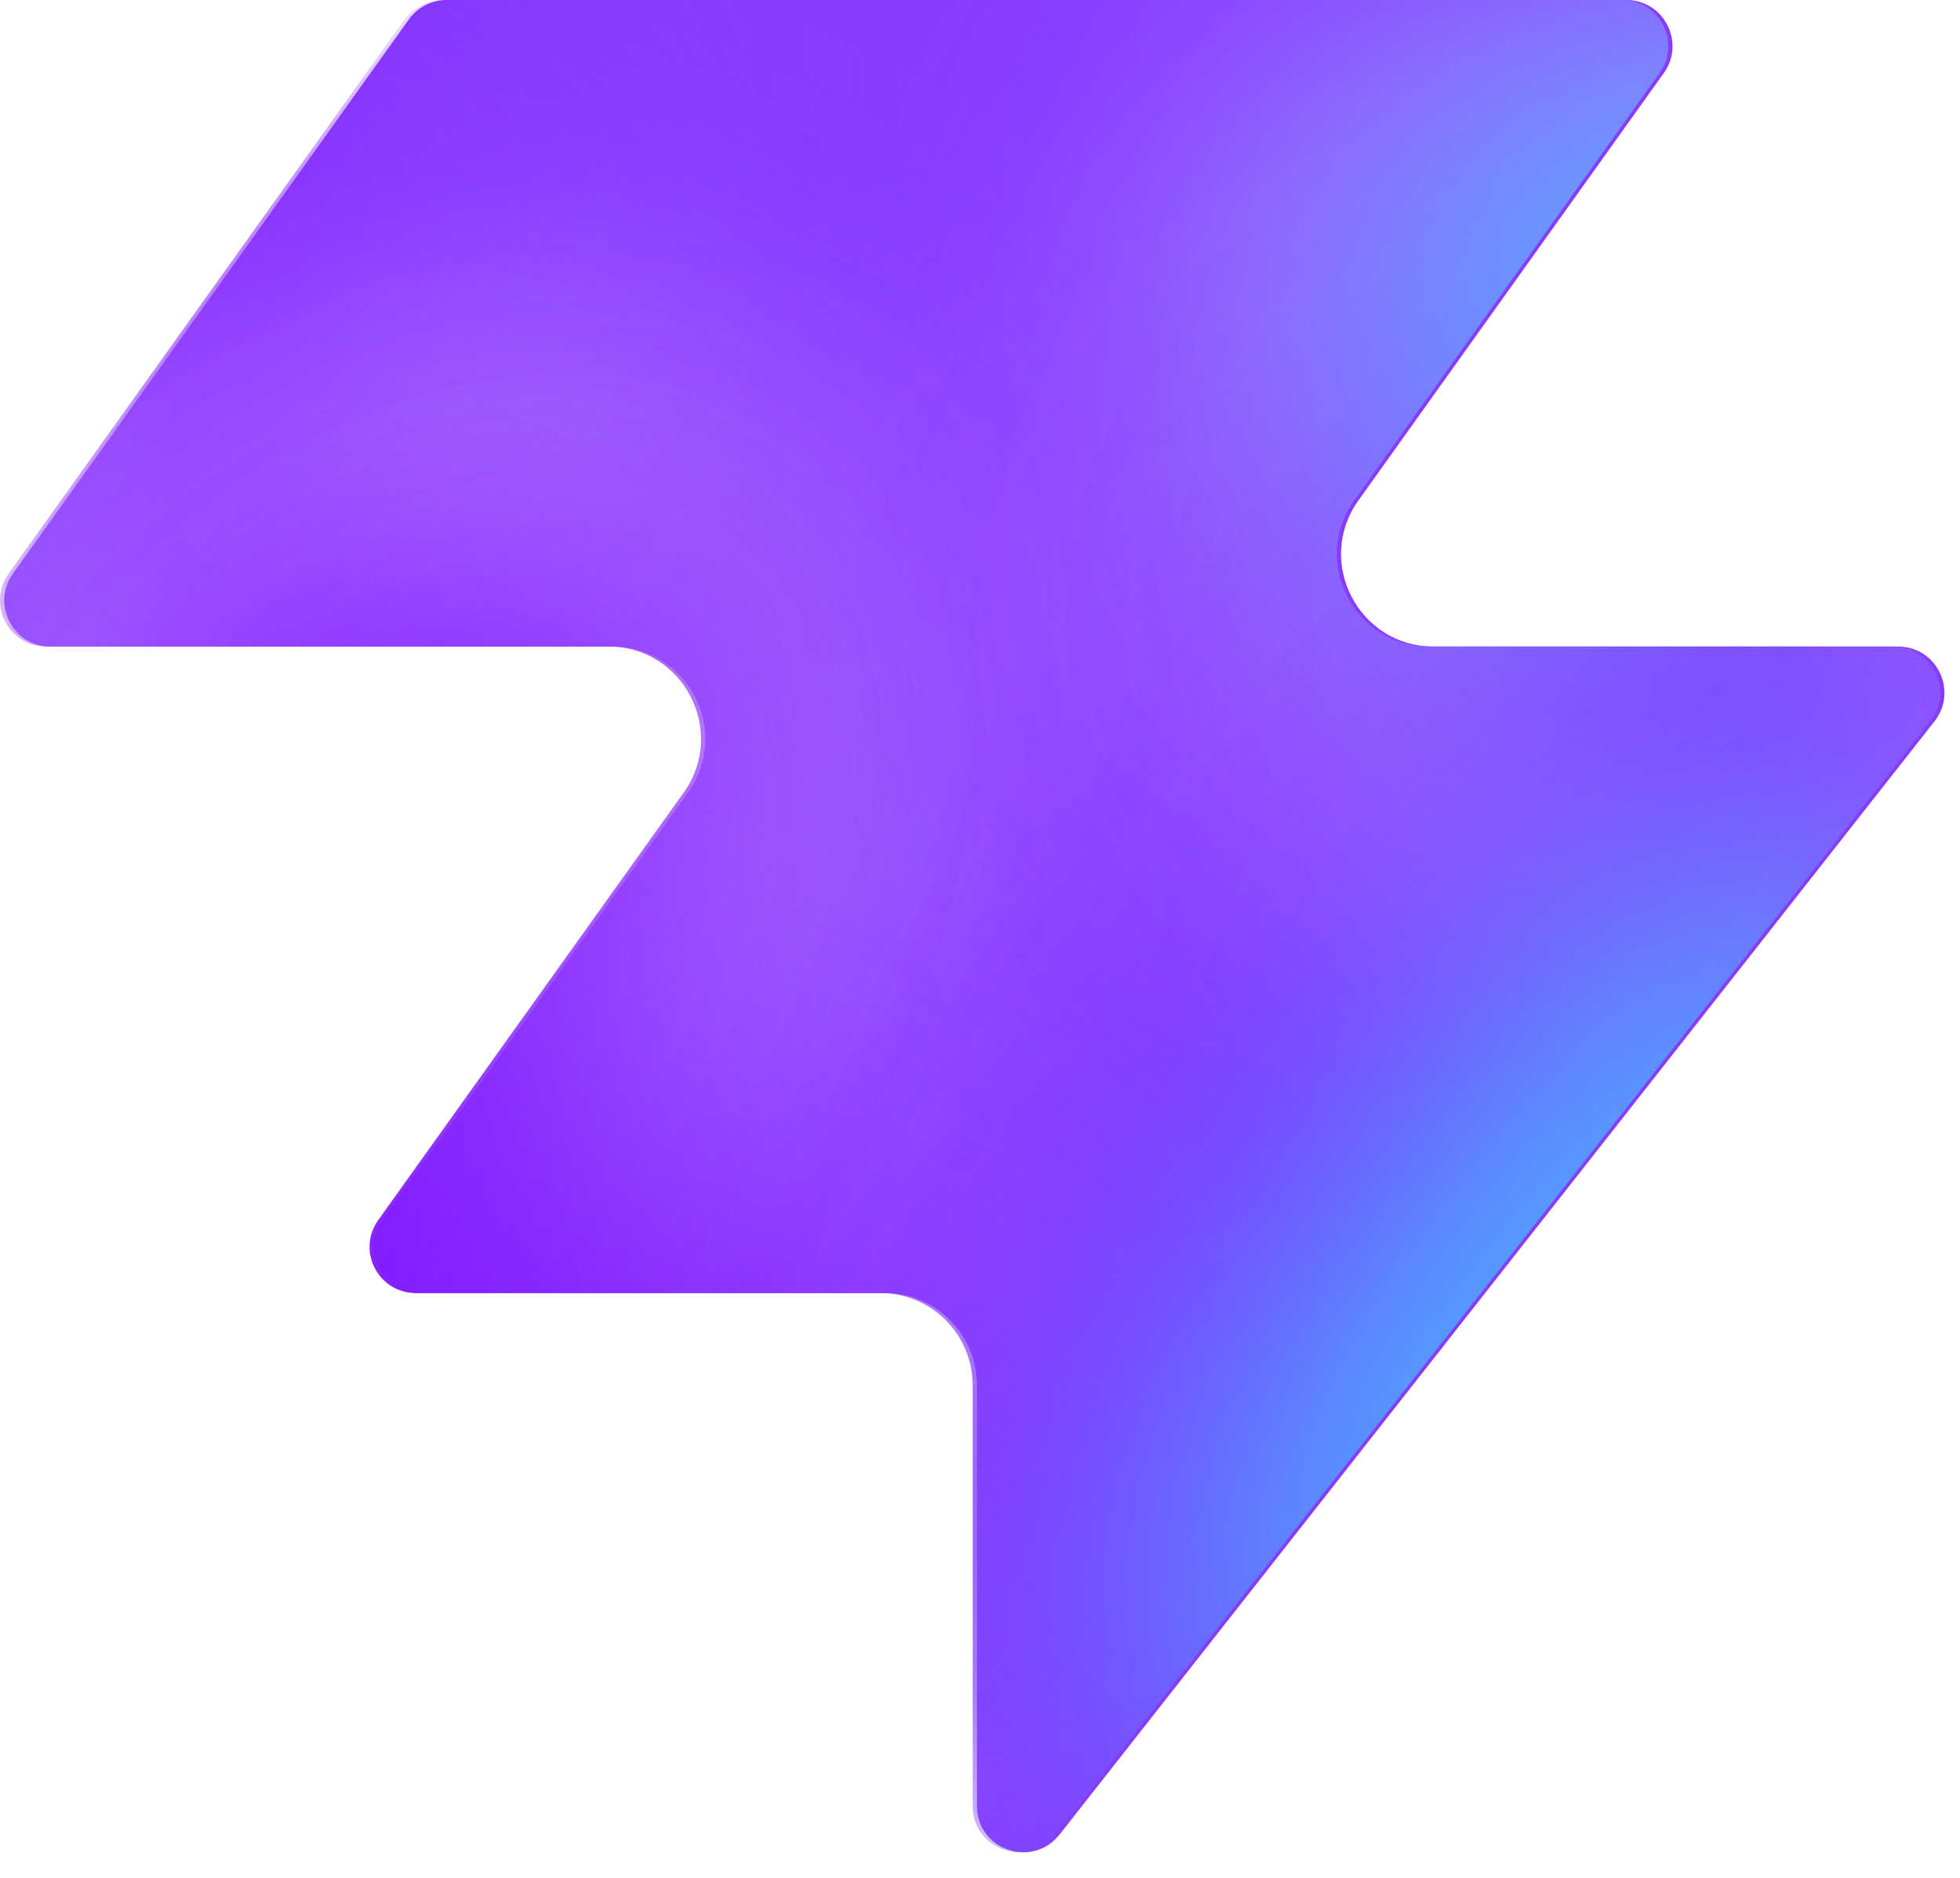
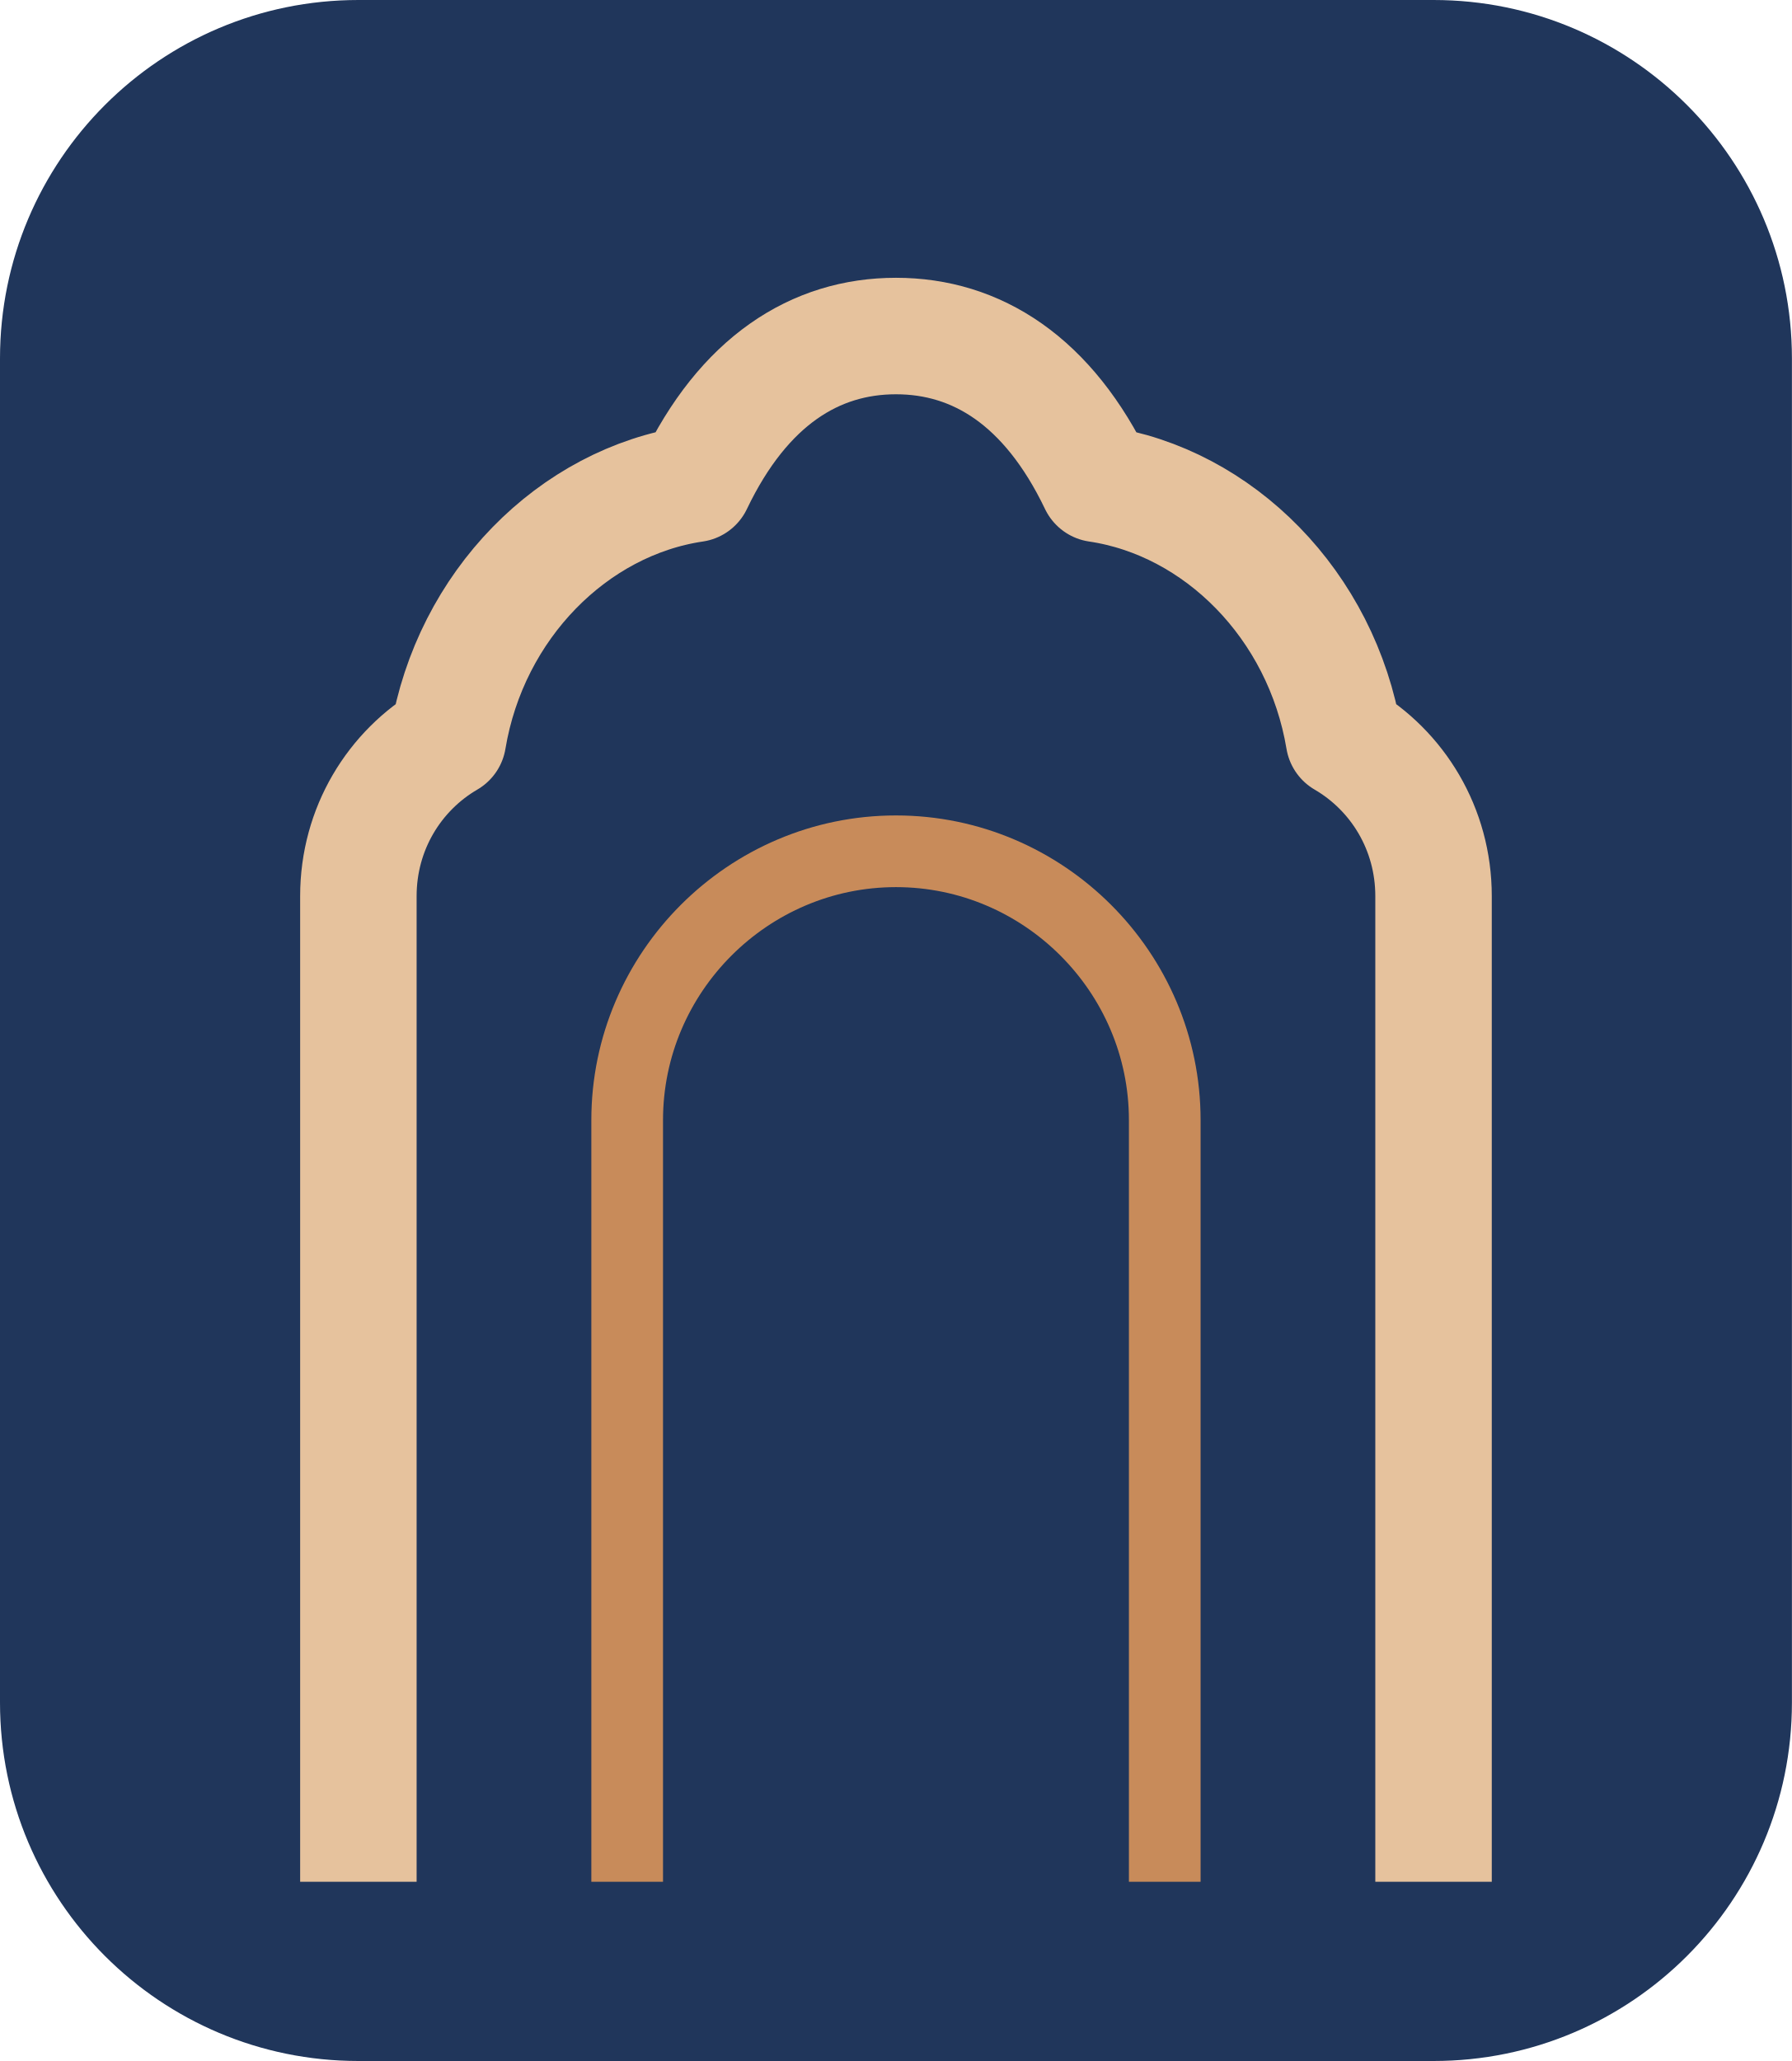
- <svg xmlns="http://www.w3.org/2000/svg" width="48" height="46" fill="none" viewBox="0 0 48 46">
-   <path fill="#863bff" d="M25.946 44.938c-.664.845-2.021.375-2.021-.698V33.937a2.26 2.26 0 0 0-2.262-2.262H10.287c-.92 0-1.456-1.04-.92-1.788l7.48-10.471c1.07-1.497 0-3.578-1.842-3.578H1.237c-.92 0-1.456-1.04-.92-1.788L10.013.474c.214-.297.556-.474.92-.474h28.894c.92 0 1.456 1.04.92 1.788l-7.48 10.471c-1.07 1.498 0 3.579 1.842 3.579h11.377c.943 0 1.473 1.088.89 1.83L25.947 44.94z" style="fill:#863bff;fill:color(display-p3 .525 .23 1);fill-opacity:1" />
-   <mask id="a" width="48" height="46" x="0" y="0" maskUnits="userSpaceOnUse" style="mask-type:alpha">
-     <path fill="#000" d="M25.842 44.938c-.664.844-2.021.375-2.021-.698V33.937a2.26 2.26 0 0 0-2.262-2.262H10.183c-.92 0-1.456-1.04-.92-1.788l7.48-10.471c1.07-1.498 0-3.579-1.842-3.579H1.133c-.92 0-1.456-1.04-.92-1.787L9.91.473c.214-.297.556-.474.92-.474h28.894c.92 0 1.456 1.04.92 1.788l-7.48 10.471c-1.07 1.498 0 3.578 1.842 3.578h11.377c.943 0 1.473 1.088.89 1.832L25.843 44.94z" style="fill:#000;fill-opacity:1" />
-   </mask>
-   <g mask="url(#a)">
-     <g filter="url(#b)">
-       <ellipse cx="5.508" cy="14.704" fill="#ede6ff" rx="5.508" ry="14.704" style="fill:#ede6ff;fill:color(display-p3 .927 .903 1);fill-opacity:1" transform="matrix(.00324 1 1 -.00324 -4.47 31.516)" />
-     </g>
-     <g filter="url(#c)">
-       <ellipse cx="10.399" cy="29.851" fill="#ede6ff" rx="10.399" ry="29.851" style="fill:#ede6ff;fill:color(display-p3 .927 .903 1);fill-opacity:1" transform="matrix(.00324 1 1 -.00324 -39.328 7.883)" />
-     </g>
-     <g filter="url(#d)">
-       <ellipse cx="5.508" cy="30.487" fill="#7e14ff" rx="5.508" ry="30.487" style="fill:#7e14ff;fill:color(display-p3 .492 .077 1);fill-opacity:1" transform="rotate(89.814 -25.913 -14.639)scale(1 -1)" />
-     </g>
-     <g filter="url(#e)">
-       <ellipse cx="5.508" cy="30.599" fill="#7e14ff" rx="5.508" ry="30.599" style="fill:#7e14ff;fill:color(display-p3 .492 .077 1);fill-opacity:1" transform="rotate(89.814 -32.644 -3.334)scale(1 -1)" />
-     </g>
-     <g filter="url(#f)">
-       <ellipse cx="5.508" cy="30.599" fill="#7e14ff" rx="5.508" ry="30.599" style="fill:#7e14ff;fill:color(display-p3 .492 .077 1);fill-opacity:1" transform="matrix(.00324 1 1 -.00324 -34.34 30.47)" />
-     </g>
-     <g filter="url(#g)">
-       <ellipse cx="14.072" cy="22.078" fill="#ede6ff" rx="14.072" ry="22.078" style="fill:#ede6ff;fill:color(display-p3 .927 .903 1);fill-opacity:1" transform="rotate(93.35 24.506 48.493)scale(-1 1)" />
-     </g>
-     <g filter="url(#h)">
-       <ellipse cx="3.47" cy="21.501" fill="#7e14ff" rx="3.47" ry="21.501" style="fill:#7e14ff;fill:color(display-p3 .492 .077 1);fill-opacity:1" transform="rotate(89.009 28.708 47.59)scale(-1 1)" />
-     </g>
-     <g filter="url(#i)">
-       <ellipse cx="3.47" cy="21.501" fill="#7e14ff" rx="3.47" ry="21.501" style="fill:#7e14ff;fill:color(display-p3 .492 .077 1);fill-opacity:1" transform="rotate(89.009 28.708 47.59)scale(-1 1)" />
-     </g>
-     <g filter="url(#j)">
-       <ellipse cx=".387" cy="8.972" fill="#7e14ff" rx="4.407" ry="29.108" style="fill:#7e14ff;fill:color(display-p3 .492 .077 1);fill-opacity:1" transform="rotate(39.51 .387 8.972)" />
-     </g>
-     <g filter="url(#k)">
-       <ellipse cx="47.523" cy="-6.092" fill="#7e14ff" rx="4.407" ry="29.108" style="fill:#7e14ff;fill:color(display-p3 .492 .077 1);fill-opacity:1" transform="rotate(37.892 47.523 -6.092)" />
-     </g>
-     <g filter="url(#l)">
-       <ellipse cx="41.412" cy="6.333" fill="#47bfff" rx="5.971" ry="9.665" style="fill:#47bfff;fill:color(display-p3 .28 .748 1);fill-opacity:1" transform="rotate(37.892 41.412 6.333)" />
-     </g>
-     <g filter="url(#m)">
-       <ellipse cx="-1.879" cy="38.332" fill="#7e14ff" rx="4.407" ry="29.108" style="fill:#7e14ff;fill:color(display-p3 .492 .077 1);fill-opacity:1" transform="rotate(37.892 -1.88 38.332)" />
-     </g>
-     <g filter="url(#n)">
-       <ellipse cx="-1.879" cy="38.332" fill="#7e14ff" rx="4.407" ry="29.108" style="fill:#7e14ff;fill:color(display-p3 .492 .077 1);fill-opacity:1" transform="rotate(37.892 -1.88 38.332)" />
-     </g>
-     <g filter="url(#o)">
-       <ellipse cx="35.651" cy="29.907" fill="#7e14ff" rx="4.407" ry="29.108" style="fill:#7e14ff;fill:color(display-p3 .492 .077 1);fill-opacity:1" transform="rotate(37.892 35.651 29.907)" />
-     </g>
-     <g filter="url(#p)">
-       <ellipse cx="38.418" cy="32.4" fill="#47bfff" rx="5.971" ry="15.297" style="fill:#47bfff;fill:color(display-p3 .28 .748 1);fill-opacity:1" transform="rotate(37.892 38.418 32.4)" />
-     </g>
-   </g>
-   <defs>
-     <filter id="b" width="60.045" height="41.654" x="-19.77" y="16.149" color-interpolation-filters="sRGB" filterUnits="userSpaceOnUse">
-       <feFlood flood-opacity="0" result="BackgroundImageFix" />
-       <feBlend in="SourceGraphic" in2="BackgroundImageFix" result="shape" />
-       <feGaussianBlur result="effect1_foregroundBlur_2002_17158" stdDeviation="7.659" />
-     </filter>
-     <filter id="c" width="90.34" height="51.437" x="-54.613" y="-7.533" color-interpolation-filters="sRGB" filterUnits="userSpaceOnUse">
-       <feFlood flood-opacity="0" result="BackgroundImageFix" />
-       <feBlend in="SourceGraphic" in2="BackgroundImageFix" result="shape" />
-       <feGaussianBlur result="effect1_foregroundBlur_2002_17158" stdDeviation="7.659" />
-     </filter>
-     <filter id="d" width="79.355" height="29.4" x="-49.64" y="2.03" color-interpolation-filters="sRGB" filterUnits="userSpaceOnUse">
-       <feFlood flood-opacity="0" result="BackgroundImageFix" />
-       <feBlend in="SourceGraphic" in2="BackgroundImageFix" result="shape" />
-       <feGaussianBlur result="effect1_foregroundBlur_2002_17158" stdDeviation="4.596" />
-     </filter>
-     <filter id="e" width="79.579" height="29.4" x="-45.045" y="20.029" color-interpolation-filters="sRGB" filterUnits="userSpaceOnUse">
-       <feFlood flood-opacity="0" result="BackgroundImageFix" />
-       <feBlend in="SourceGraphic" in2="BackgroundImageFix" result="shape" />
-       <feGaussianBlur result="effect1_foregroundBlur_2002_17158" stdDeviation="4.596" />
-     </filter>
-     <filter id="f" width="79.579" height="29.4" x="-43.513" y="21.178" color-interpolation-filters="sRGB" filterUnits="userSpaceOnUse">
-       <feFlood flood-opacity="0" result="BackgroundImageFix" />
-       <feBlend in="SourceGraphic" in2="BackgroundImageFix" result="shape" />
-       <feGaussianBlur result="effect1_foregroundBlur_2002_17158" stdDeviation="4.596" />
-     </filter>
-     <filter id="g" width="74.749" height="58.852" x="15.756" y="-17.901" color-interpolation-filters="sRGB" filterUnits="userSpaceOnUse">
-       <feFlood flood-opacity="0" result="BackgroundImageFix" />
-       <feBlend in="SourceGraphic" in2="BackgroundImageFix" result="shape" />
-       <feGaussianBlur result="effect1_foregroundBlur_2002_17158" stdDeviation="7.659" />
-     </filter>
-     <filter id="h" width="61.377" height="25.362" x="23.548" y="2.284" color-interpolation-filters="sRGB" filterUnits="userSpaceOnUse">
-       <feFlood flood-opacity="0" result="BackgroundImageFix" />
-       <feBlend in="SourceGraphic" in2="BackgroundImageFix" result="shape" />
-       <feGaussianBlur result="effect1_foregroundBlur_2002_17158" stdDeviation="4.596" />
-     </filter>
-     <filter id="i" width="61.377" height="25.362" x="23.548" y="2.284" color-interpolation-filters="sRGB" filterUnits="userSpaceOnUse">
-       <feFlood flood-opacity="0" result="BackgroundImageFix" />
-       <feBlend in="SourceGraphic" in2="BackgroundImageFix" result="shape" />
-       <feGaussianBlur result="effect1_foregroundBlur_2002_17158" stdDeviation="4.596" />
-     </filter>
-     <filter id="j" width="56.045" height="63.649" x="-27.636" y="-22.853" color-interpolation-filters="sRGB" filterUnits="userSpaceOnUse">
-       <feFlood flood-opacity="0" result="BackgroundImageFix" />
-       <feBlend in="SourceGraphic" in2="BackgroundImageFix" result="shape" />
-       <feGaussianBlur result="effect1_foregroundBlur_2002_17158" stdDeviation="4.596" />
-     </filter>
-     <filter id="k" width="54.814" height="64.646" x="20.116" y="-38.415" color-interpolation-filters="sRGB" filterUnits="userSpaceOnUse">
-       <feFlood flood-opacity="0" result="BackgroundImageFix" />
-       <feBlend in="SourceGraphic" in2="BackgroundImageFix" result="shape" />
-       <feGaussianBlur result="effect1_foregroundBlur_2002_17158" stdDeviation="4.596" />
-     </filter>
-     <filter id="l" width="33.541" height="35.313" x="24.641" y="-11.323" color-interpolation-filters="sRGB" filterUnits="userSpaceOnUse">
-       <feFlood flood-opacity="0" result="BackgroundImageFix" />
-       <feBlend in="SourceGraphic" in2="BackgroundImageFix" result="shape" />
-       <feGaussianBlur result="effect1_foregroundBlur_2002_17158" stdDeviation="4.596" />
-     </filter>
-     <filter id="m" width="54.814" height="64.646" x="-29.286" y="6.009" color-interpolation-filters="sRGB" filterUnits="userSpaceOnUse">
-       <feFlood flood-opacity="0" result="BackgroundImageFix" />
-       <feBlend in="SourceGraphic" in2="BackgroundImageFix" result="shape" />
-       <feGaussianBlur result="effect1_foregroundBlur_2002_17158" stdDeviation="4.596" />
-     </filter>
-     <filter id="n" width="54.814" height="64.646" x="-29.286" y="6.009" color-interpolation-filters="sRGB" filterUnits="userSpaceOnUse">
-       <feFlood flood-opacity="0" result="BackgroundImageFix" />
-       <feBlend in="SourceGraphic" in2="BackgroundImageFix" result="shape" />
-       <feGaussianBlur result="effect1_foregroundBlur_2002_17158" stdDeviation="4.596" />
-     </filter>
-     <filter id="o" width="54.814" height="64.646" x="8.244" y="-2.416" color-interpolation-filters="sRGB" filterUnits="userSpaceOnUse">
-       <feFlood flood-opacity="0" result="BackgroundImageFix" />
-       <feBlend in="SourceGraphic" in2="BackgroundImageFix" result="shape" />
-       <feGaussianBlur result="effect1_foregroundBlur_2002_17158" stdDeviation="4.596" />
-     </filter>
-     <filter id="p" width="39.409" height="43.623" x="18.713" y="10.588" color-interpolation-filters="sRGB" filterUnits="userSpaceOnUse">
-       <feFlood flood-opacity="0" result="BackgroundImageFix" />
-       <feBlend in="SourceGraphic" in2="BackgroundImageFix" result="shape" />
-       <feGaussianBlur result="effect1_foregroundBlur_2002_17158" stdDeviation="4.596" />
-     </filter>
-   </defs>
+ <svg xmlns="http://www.w3.org/2000/svg" viewBox="0 0 40 46">
+   <rect width="40" height="46" rx="8" fill="#20365B" />
+   <path d="M8 42 V20 C8 18.5 8.8 17.2 10 16.5 C10.5 13.5 12.8 11.2 15.5 10.8 C16.6 8.5 18.2 7.5 20 7.5 C21.8 7.5 23.4 8.5 24.5 10.8 C27.2 11.2 29.5 13.5 30 16.5 C31.2 17.2 32 18.5 32 20 V42" fill="none" stroke="#E6C29D" stroke-width="2.6" stroke-linejoin="round" />
+   <path d="M14 42 V25 C14 21.7 16.7 19 20 19 C23.3 19 26 21.7 26 25 V42" fill="none" stroke="#C88B5A" stroke-width="1.6" />
</svg>
